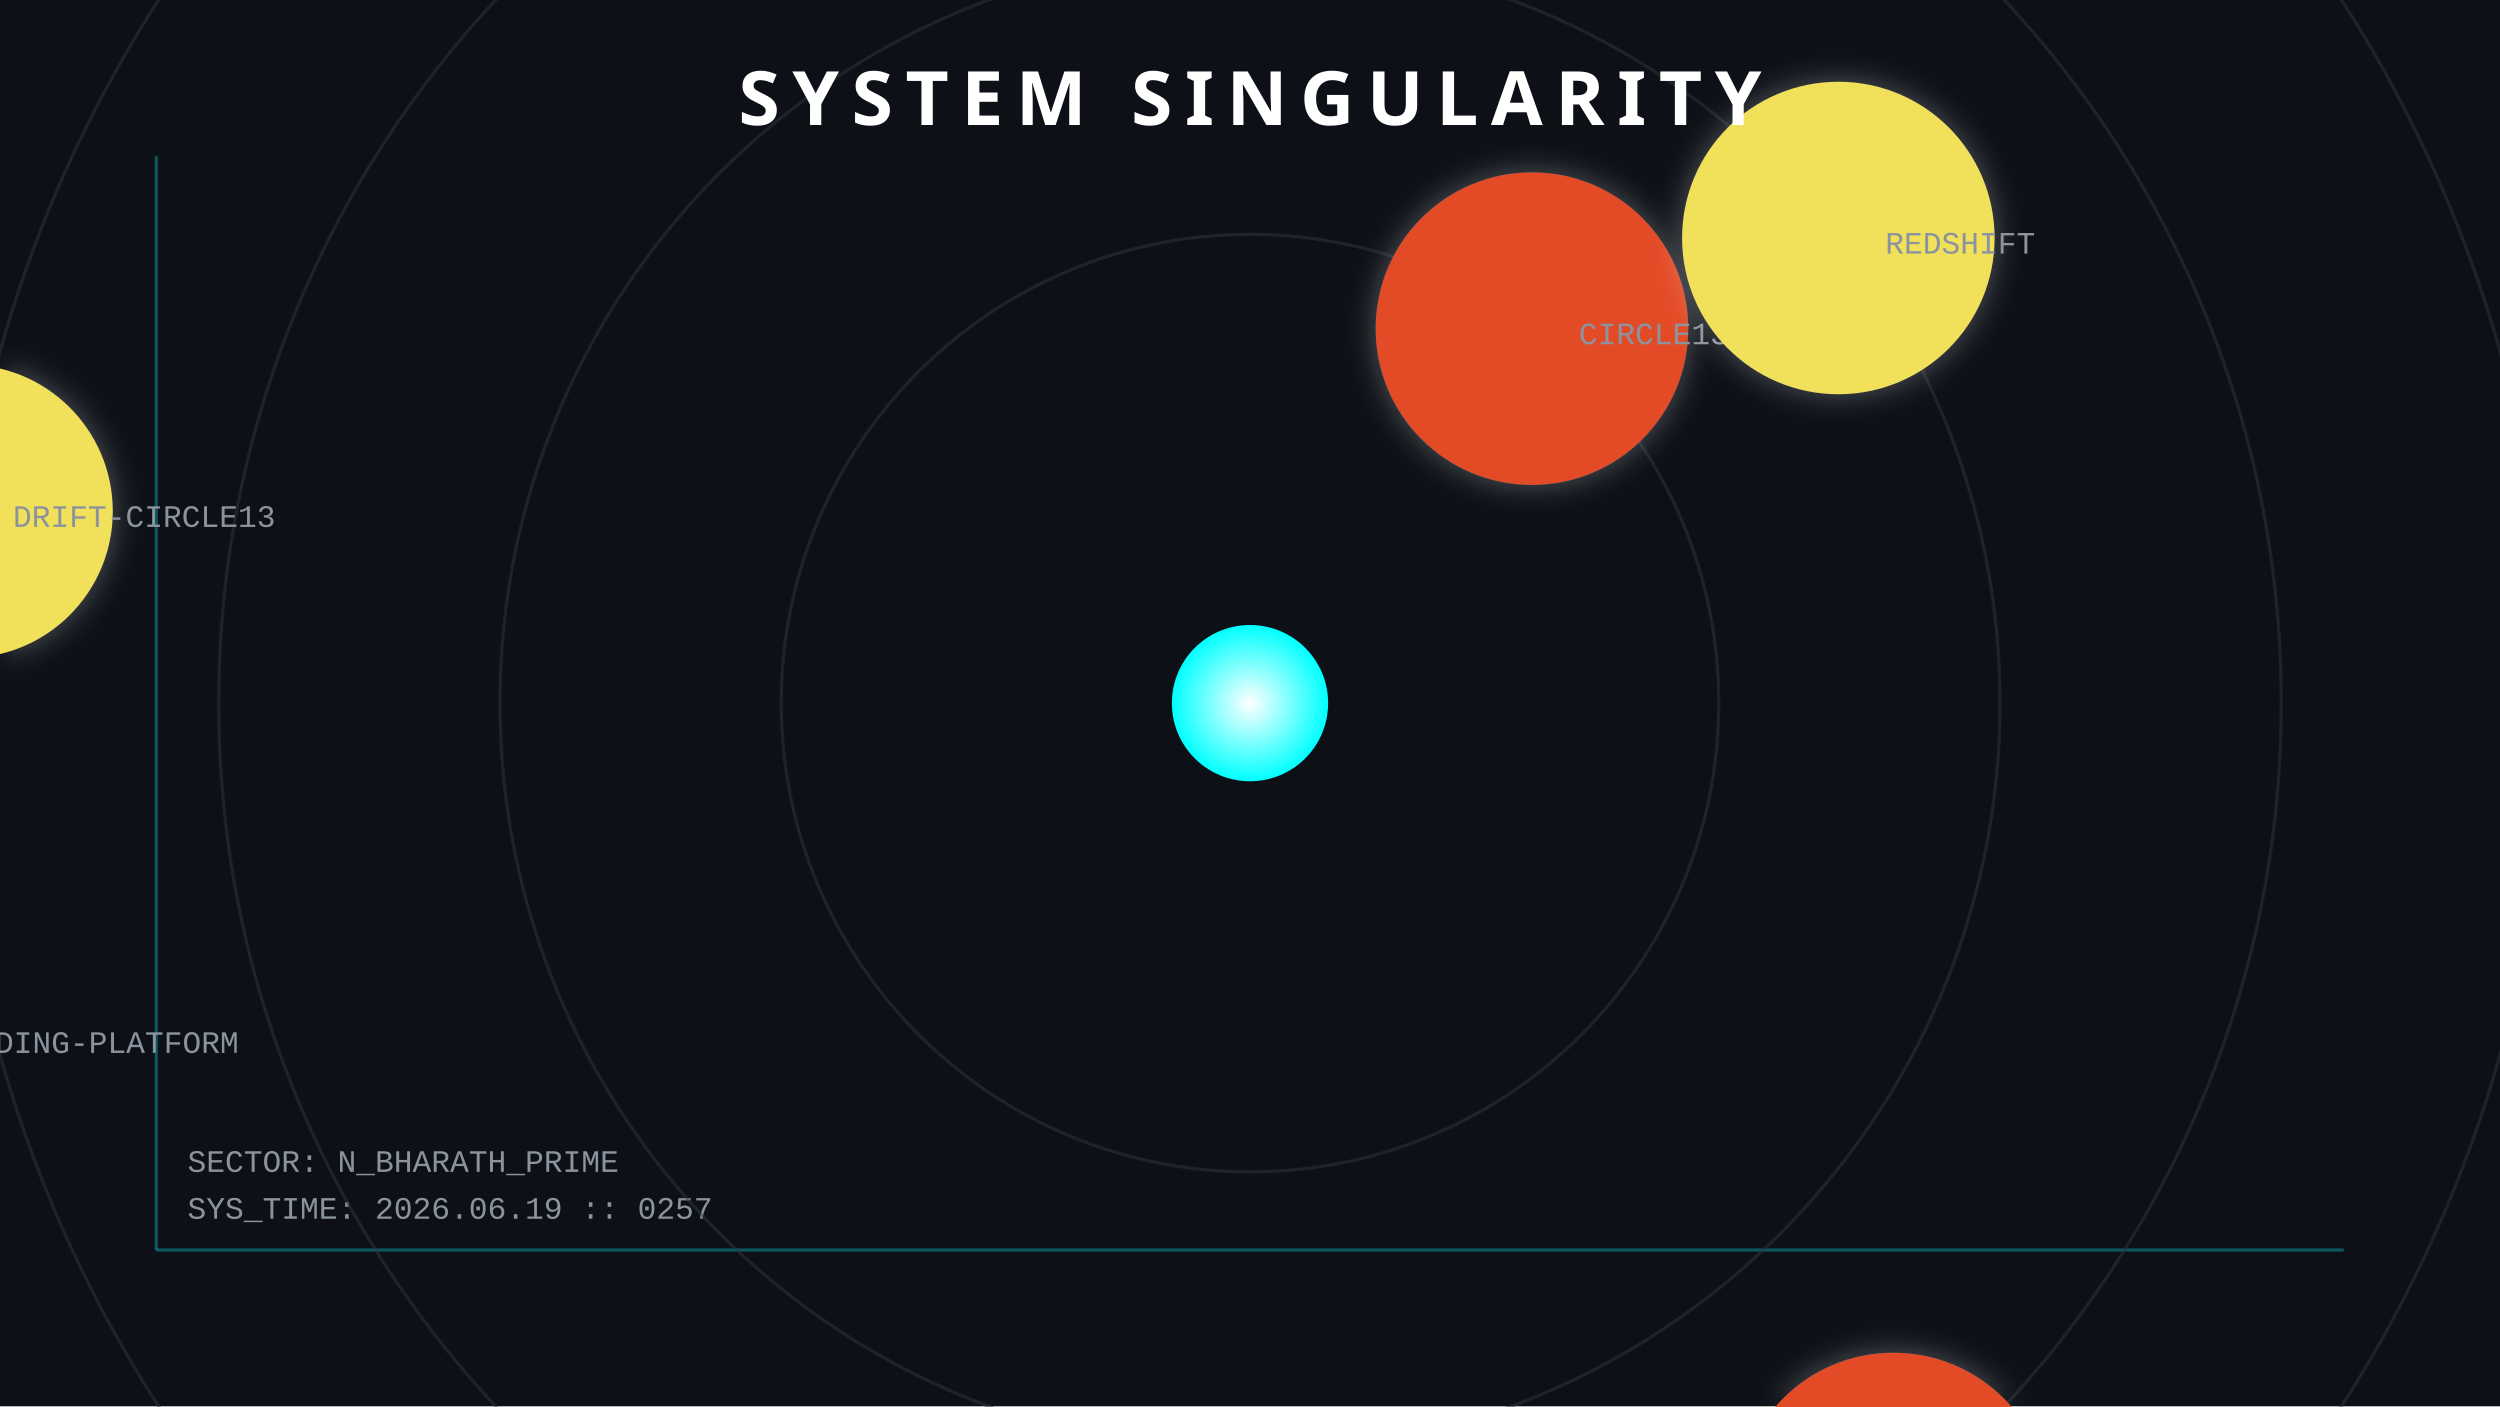
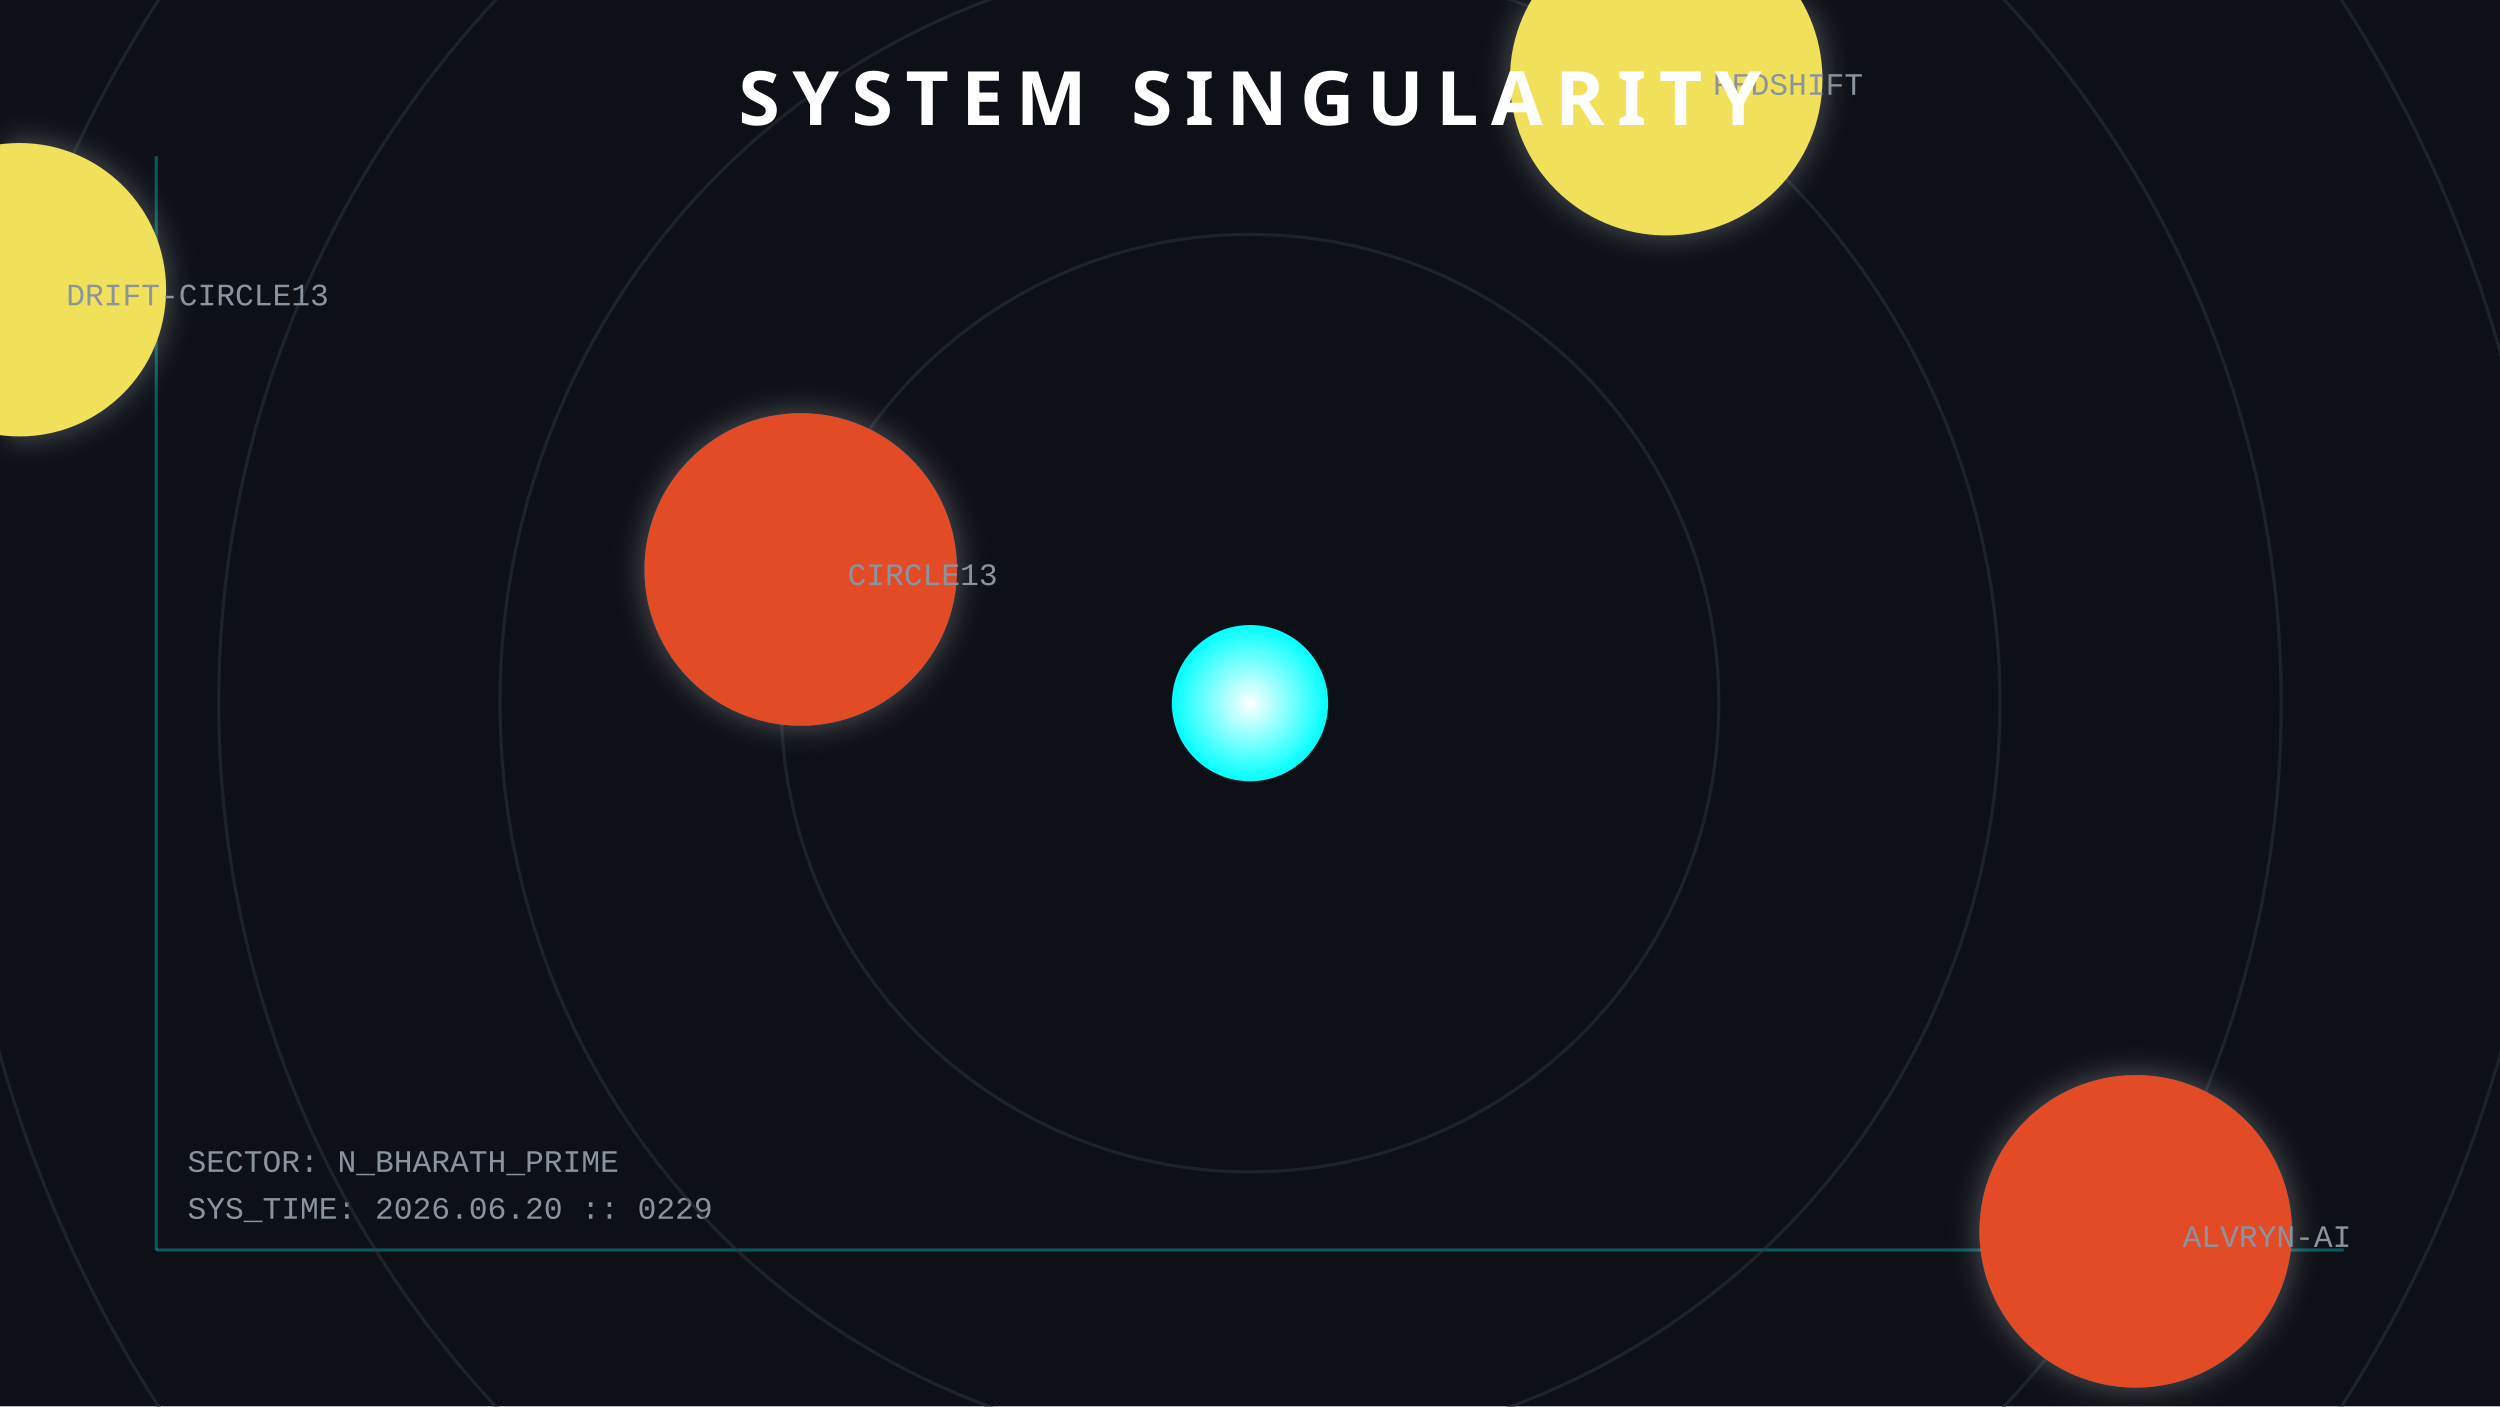
<svg xmlns="http://www.w3.org/2000/svg" width="800" height="450">
  <style>
        .orbit { fill: none; stroke: #30363d; stroke-width: 1; opacity: 0.5; }
        .planet { filter: drop-shadow(0 0 5px rgba(255,255,255,0.3)); }
        .text { font-family: 'Courier New', monospace; fill: #8b949e; font-size: 10px; }
        .title { font-family: sans-serif; fill: white; font-weight: bold; font-size: 24px; letter-spacing: 4px; }
        .hud-line { stroke: #00ffff; stroke-width: 1; opacity: 0.3; }
        
        /* ANIMATIONS */
        @keyframes pulse { 0% { r: 25; opacity: 0.8; } 50% { r: 30; opacity: 0.4; } 100% { r: 25; opacity: 0.8; } }
        .sun { animation: pulse 4s infinite; }
    </style>
  <rect width="100%" height="100%" fill="#0d1117" />
  <line x1="50" y1="50" x2="50" y2="400" class="hud-line" />
  <line x1="50" y1="400" x2="750" y2="400" class="hud-line" />
-   <text x="60" y="390" class="text">SYS_TIME: 2026.06.19 :: 0257</text>
+   <text x="60" y="390" class="text">SYS_TIME: 2026.06.20 :: 0229</text>
  <text x="60" y="375" class="text">SECTOR: N_BHARATH_PRIME</text>
  <circle cx="400" cy="225" r="25" fill="url(#grad1)" class="sun" />
  <defs>
    <radialGradient id="grad1" cx="50%" cy="50%" r="50%" fx="50%" fy="50%">
      <stop offset="0%" style="stop-color:white;stop-opacity:1" />
      <stop offset="100%" style="stop-color:#00ffff;stop-opacity:1" />
    </radialGradient>
  </defs>
  <circle cx="400" cy="225" r="150.0" class="orbit" />
-   <circle cx="490.224" cy="105.168" r="50" fill="#e34c26" class="planet" />
-   <text x="505.224" y="110.168" class="text" fill="white">CIRCLE13</text>
+   <circle cx="256.227" cy="182.229" r="50" fill="#e34c26" class="planet" />
+   <text x="271.227" y="187.229" class="text" fill="white">CIRCLE13</text>
  <circle cx="400" cy="225" r="240.0" class="orbit" />
-   <circle cx="588.27" cy="76.157" r="50" fill="#f1e05a" class="planet" />
-   <text x="603.27" y="81.157" class="text" fill="white">REDSHIFT</text>
+   <circle cx="533.176" cy="25.34" r="50" fill="#f1e05a" class="planet" />
+   <text x="548.176" y="30.34" class="text" fill="white">REDSHIFT</text>
  <circle cx="400" cy="225" r="330.0" class="orbit" />
-   <circle cx="605.901" cy="482.885" r="50" fill="#e34c26" class="planet" />
-   <text x="620.901" y="487.885" class="text" fill="white">ALVRYN-AI</text>
+   <circle cx="683.425" cy="394.028" r="50" fill="#e34c26" class="planet" />
+   <text x="698.425" y="399.028" class="text" fill="white">ALVRYN-AI</text>
  <circle cx="400" cy="225" r="415.422" class="orbit" />
-   <circle cx="-10.861" cy="163.61" r="46.948" fill="#f1e05a" class="planet" />
-   <text x="4.139" y="168.61" class="text" fill="white">DRIFT-CIRCLE13</text>
+   <circle cx="6.204" cy="92.711" r="46.948" fill="#f1e05a" class="planet" />
+   <text x="21.204" y="97.711" class="text" fill="white">DRIFT-CIRCLE13</text>
  <circle cx="400" cy="225" r="461.81" class="orbit" />
-   <circle cx="857.485" cy="288.055" r="20.925" fill="#2b7489" class="planet" />
-   <text x="872.485" y="293.055" class="text" fill="white">DSATM-EXAM-SYSTEM-</text>
-   <circle cx="400" cy="225" r="504.962" class="orbit" />
-   <circle cx="114.638" cy="-191.599" r="18.768" fill="#8b949e" class="planet" />
-   <text x="129.638" y="-186.599" class="text" fill="white">NBHARATH1306</text>
-   <circle cx="400" cy="225" r="547.194" class="orbit" />
-   <circle cx="-136.643" cy="331.939" r="18.155" fill="#e34c26" class="planet" />
-   <text x="-121.643" y="336.939" class="text" fill="white">WEBSITE-EQUDATOR-TRADING-PLATFORM</text>
-   <circle cx="400" cy="225" r="578.026" class="orbit" />
-   <circle cx="632.941" cy="-304.011" r="10.555" fill="#8b949e" class="planet" />
-   <text x="647.941" y="-299.011" class="text" fill="white">FLASK</text>
-   <circle cx="400" cy="225" r="608.299" class="orbit" />
-   <circle cx="-114.71" cy="-99.195" r="10.182" fill="#8b949e" class="planet" />
-   <text x="-99.71" y="-94.195" class="text" fill="white">HCF-INTERNSHIP</text>
-   <circle cx="400" cy="225" r="637.168" class="orbit" />
-   <circle cx="-233.284" cy="295.249" r="9.246" fill="#8b949e" class="planet" />
+   <circle cx="332.788" cy="-231.892" r="20.925" fill="#2b7489" class="planet" />
+   <text x="347.788" y="-226.892" class="text" fill="white">DSATM-EXAM-SYSTEM-</text>
+   <circle cx="400" cy="225" r="504.963" class="orbit" />
+   <circle cx="332.128" cy="725.381" r="18.769" fill="#8b949e" class="planet" />
+   <text x="347.128" y="730.381" class="text" fill="white">NBHARATH1306</text>
+   <circle cx="400" cy="225" r="547.196" class="orbit" />
+   <circle cx="329.675" cy="767.658" r="18.155" fill="#e34c26" class="planet" />
+   <text x="344.675" y="772.658" class="text" fill="white">WEBSITE-EQUDATOR-TRADING-PLATFORM</text>
+   <circle cx="400" cy="225" r="578.028" class="orbit" />
+   <circle cx="766.963" cy="-221.603" r="10.555" fill="#8b949e" class="planet" />
+   <text x="781.963" y="-216.603" class="text" fill="white">FLASK</text>
+   <circle cx="400" cy="225" r="608.301" class="orbit" />
+   <circle cx="587.717" cy="803.612" r="10.182" fill="#8b949e" class="planet" />
+   <text x="602.717" y="808.612" class="text" fill="white">HCF-INTERNSHIP</text>
+   <circle cx="400" cy="225" r="637.17" class="orbit" />
+   <circle cx="952.794" cy="-91.867" r="9.246" fill="#8b949e" class="planet" />
  <text x="400" y="40" text-anchor="middle" class="title">SYSTEM SINGULARITY</text>
</svg>
